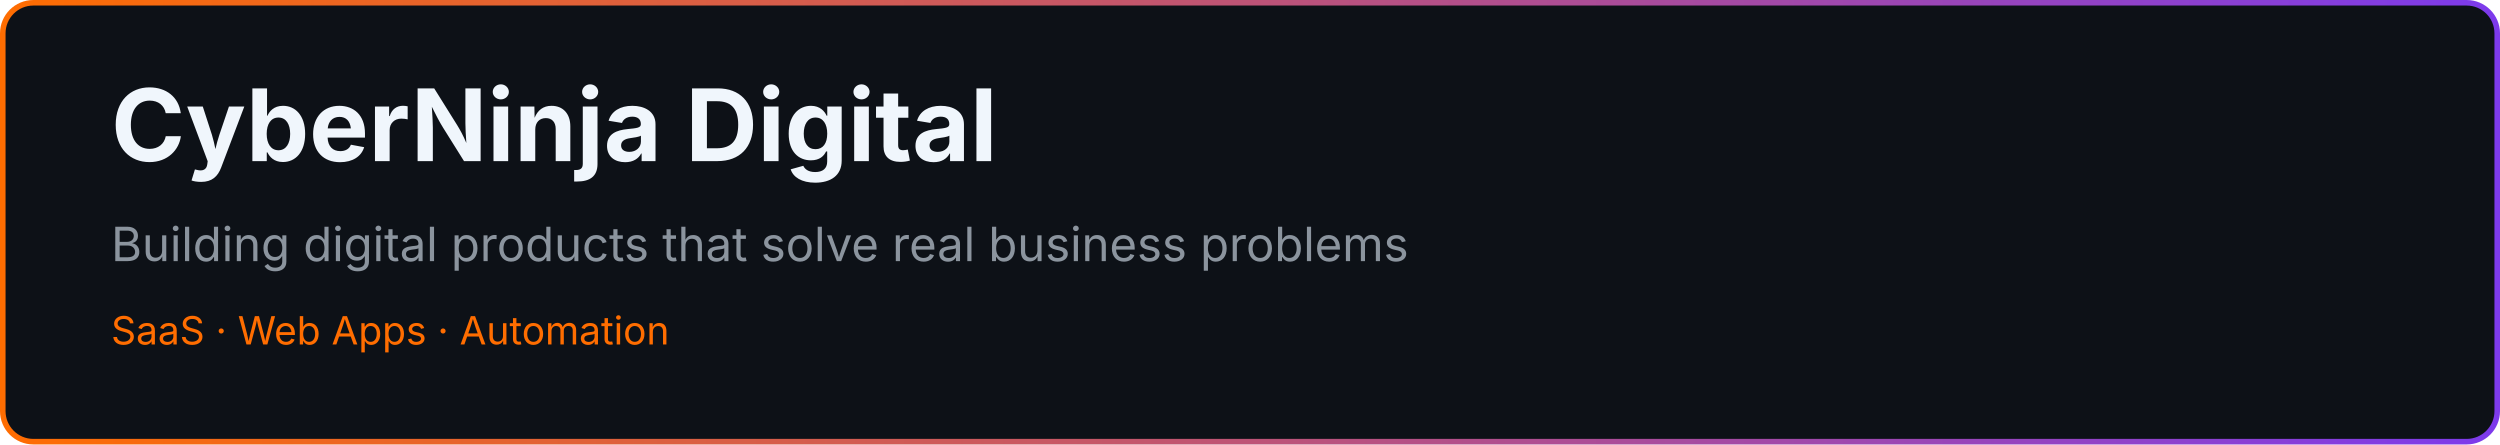
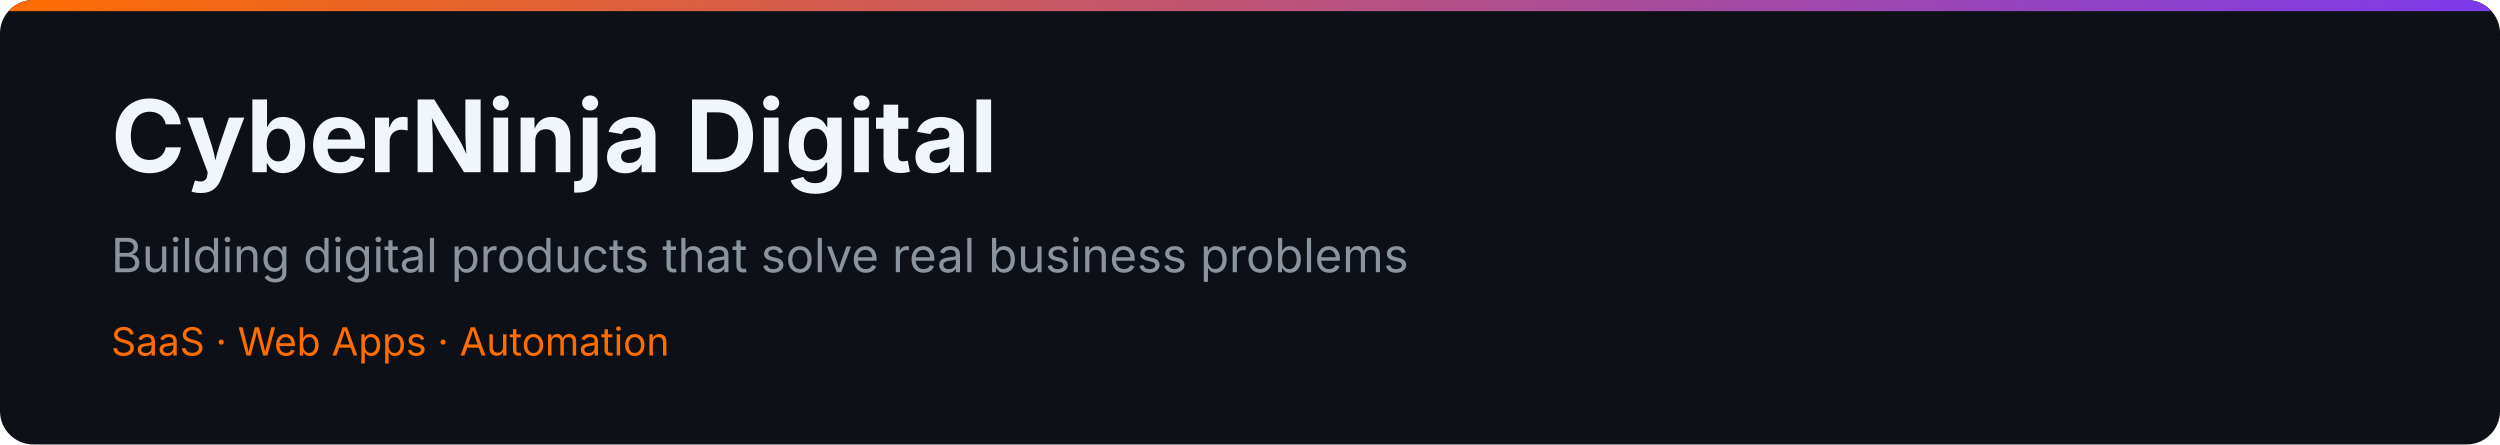
<svg xmlns="http://www.w3.org/2000/svg" width="900" height="160" viewBox="0 0 900 160">
  <defs>
-     <linearGradient id="border" x1="0%" y1="0%" x2="100%" y2="0%">
+     <linearGradient id="stripe" x1="0%" y1="0%" x2="100%" y2="0%">
      <stop offset="0%" style="stop-color:#FF6D00;stop-opacity:1" />
      <stop offset="100%" style="stop-color:#7C3AED;stop-opacity:1" />
    </linearGradient>
+     <clipPath id="rounded">
+       <rect width="900" height="160" rx="12" />
+     </clipPath>
  </defs>
-   <rect x="0" y="0" width="900" height="160" rx="12" fill="url(#border)" />
-   <rect x="2" y="2" width="896" height="156" rx="10" fill="#0d1117" />
-   <text x="40" y="58" font-family="'Unbounded', 'SF Pro Display', system-ui, sans-serif" font-size="36" font-weight="700" fill="#f0f6fc">CyberNinja Digital</text>
-   <text x="40" y="94" font-family="'Onest', 'SF Pro Text', system-ui, sans-serif" font-size="17" fill="#8b949e">Building digital products that solve real business problems</text>
-   <text x="40" y="124" font-family="'Onest', 'SF Pro Text', system-ui, sans-serif" font-size="14" fill="#FF6D00">SaaS  ·  Web Apps  ·  Automation</text>
+   <g clip-path="url(#rounded)">
+     <rect width="900" height="160" fill="#0d1117" />
+     <rect width="900" height="4" fill="url(#stripe)" />
+   </g>
+   <text x="40" y="62" font-family="'Unbounded', 'SF Pro Display', system-ui, sans-serif" font-size="36" font-weight="700" fill="#f0f6fc">CyberNinja Digital</text>
+   <text x="40" y="98" font-family="'Onest', 'SF Pro Text', system-ui, sans-serif" font-size="17" fill="#8b949e">Building digital products that solve real business problems</text>
+   <text x="40" y="128" font-family="'Onest', 'SF Pro Text', system-ui, sans-serif" font-size="14" fill="#FF6D00">SaaS  ·  Web Apps  ·  Automation</text>
</svg>
